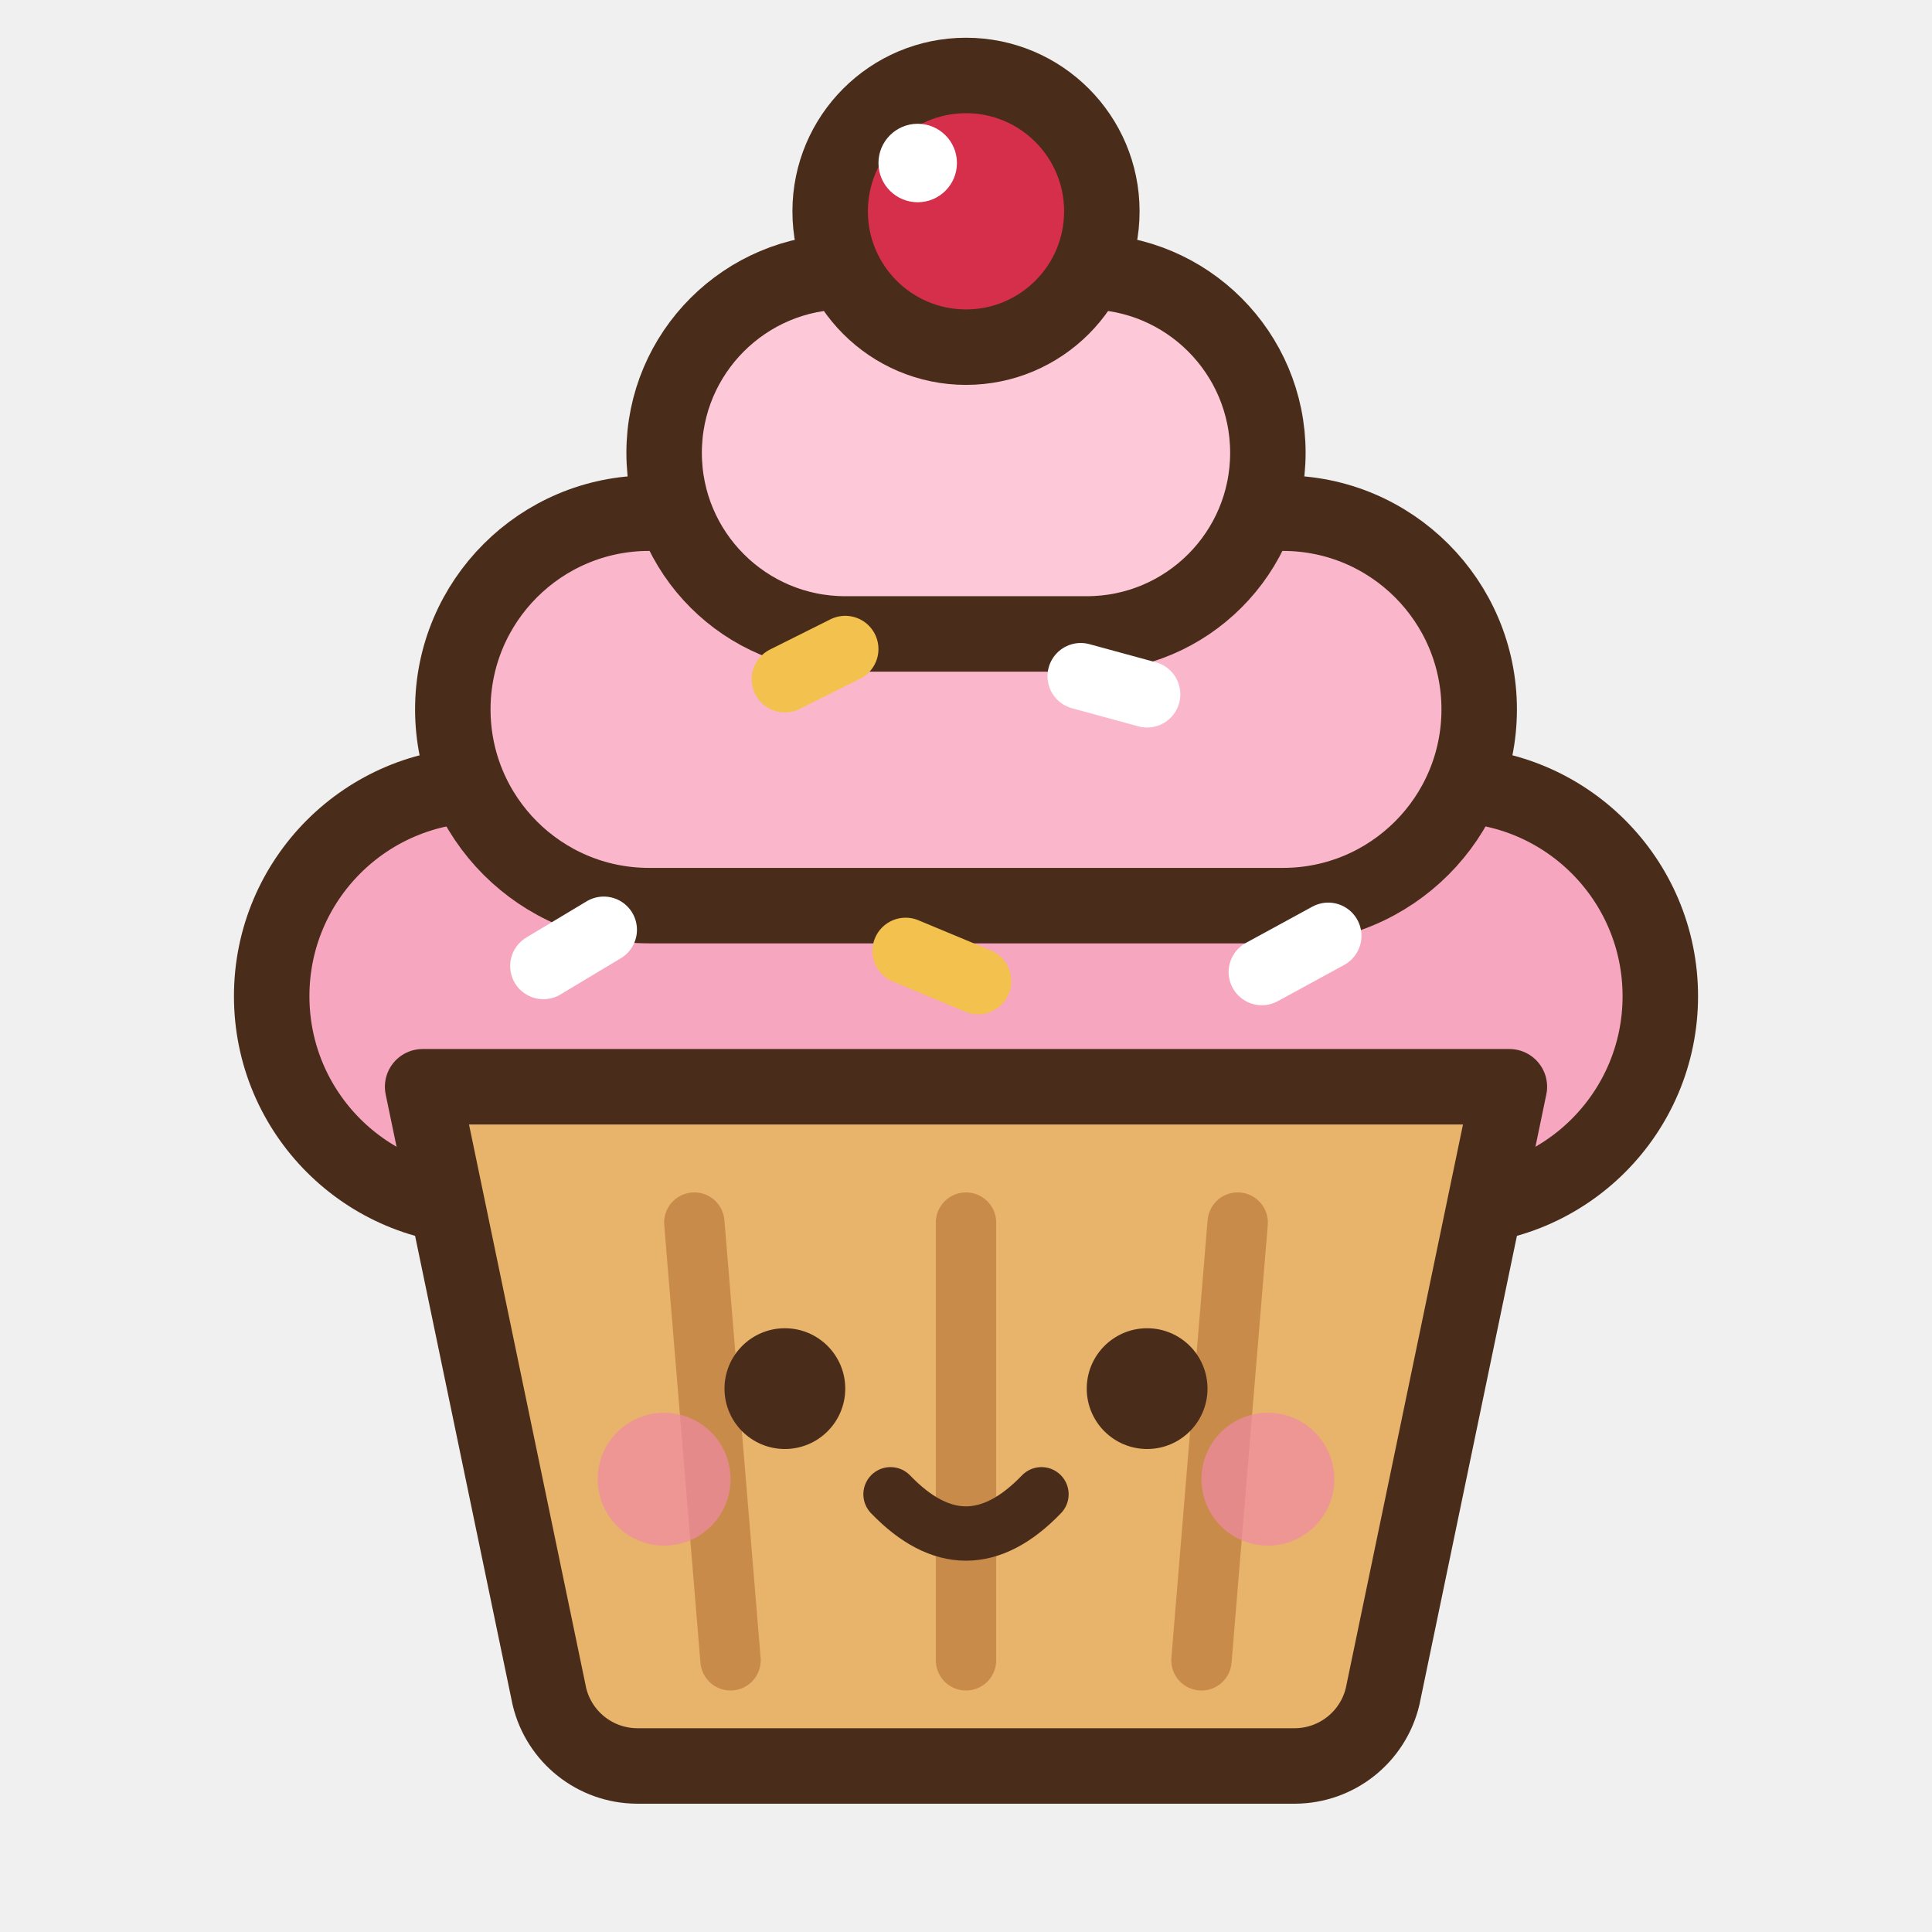
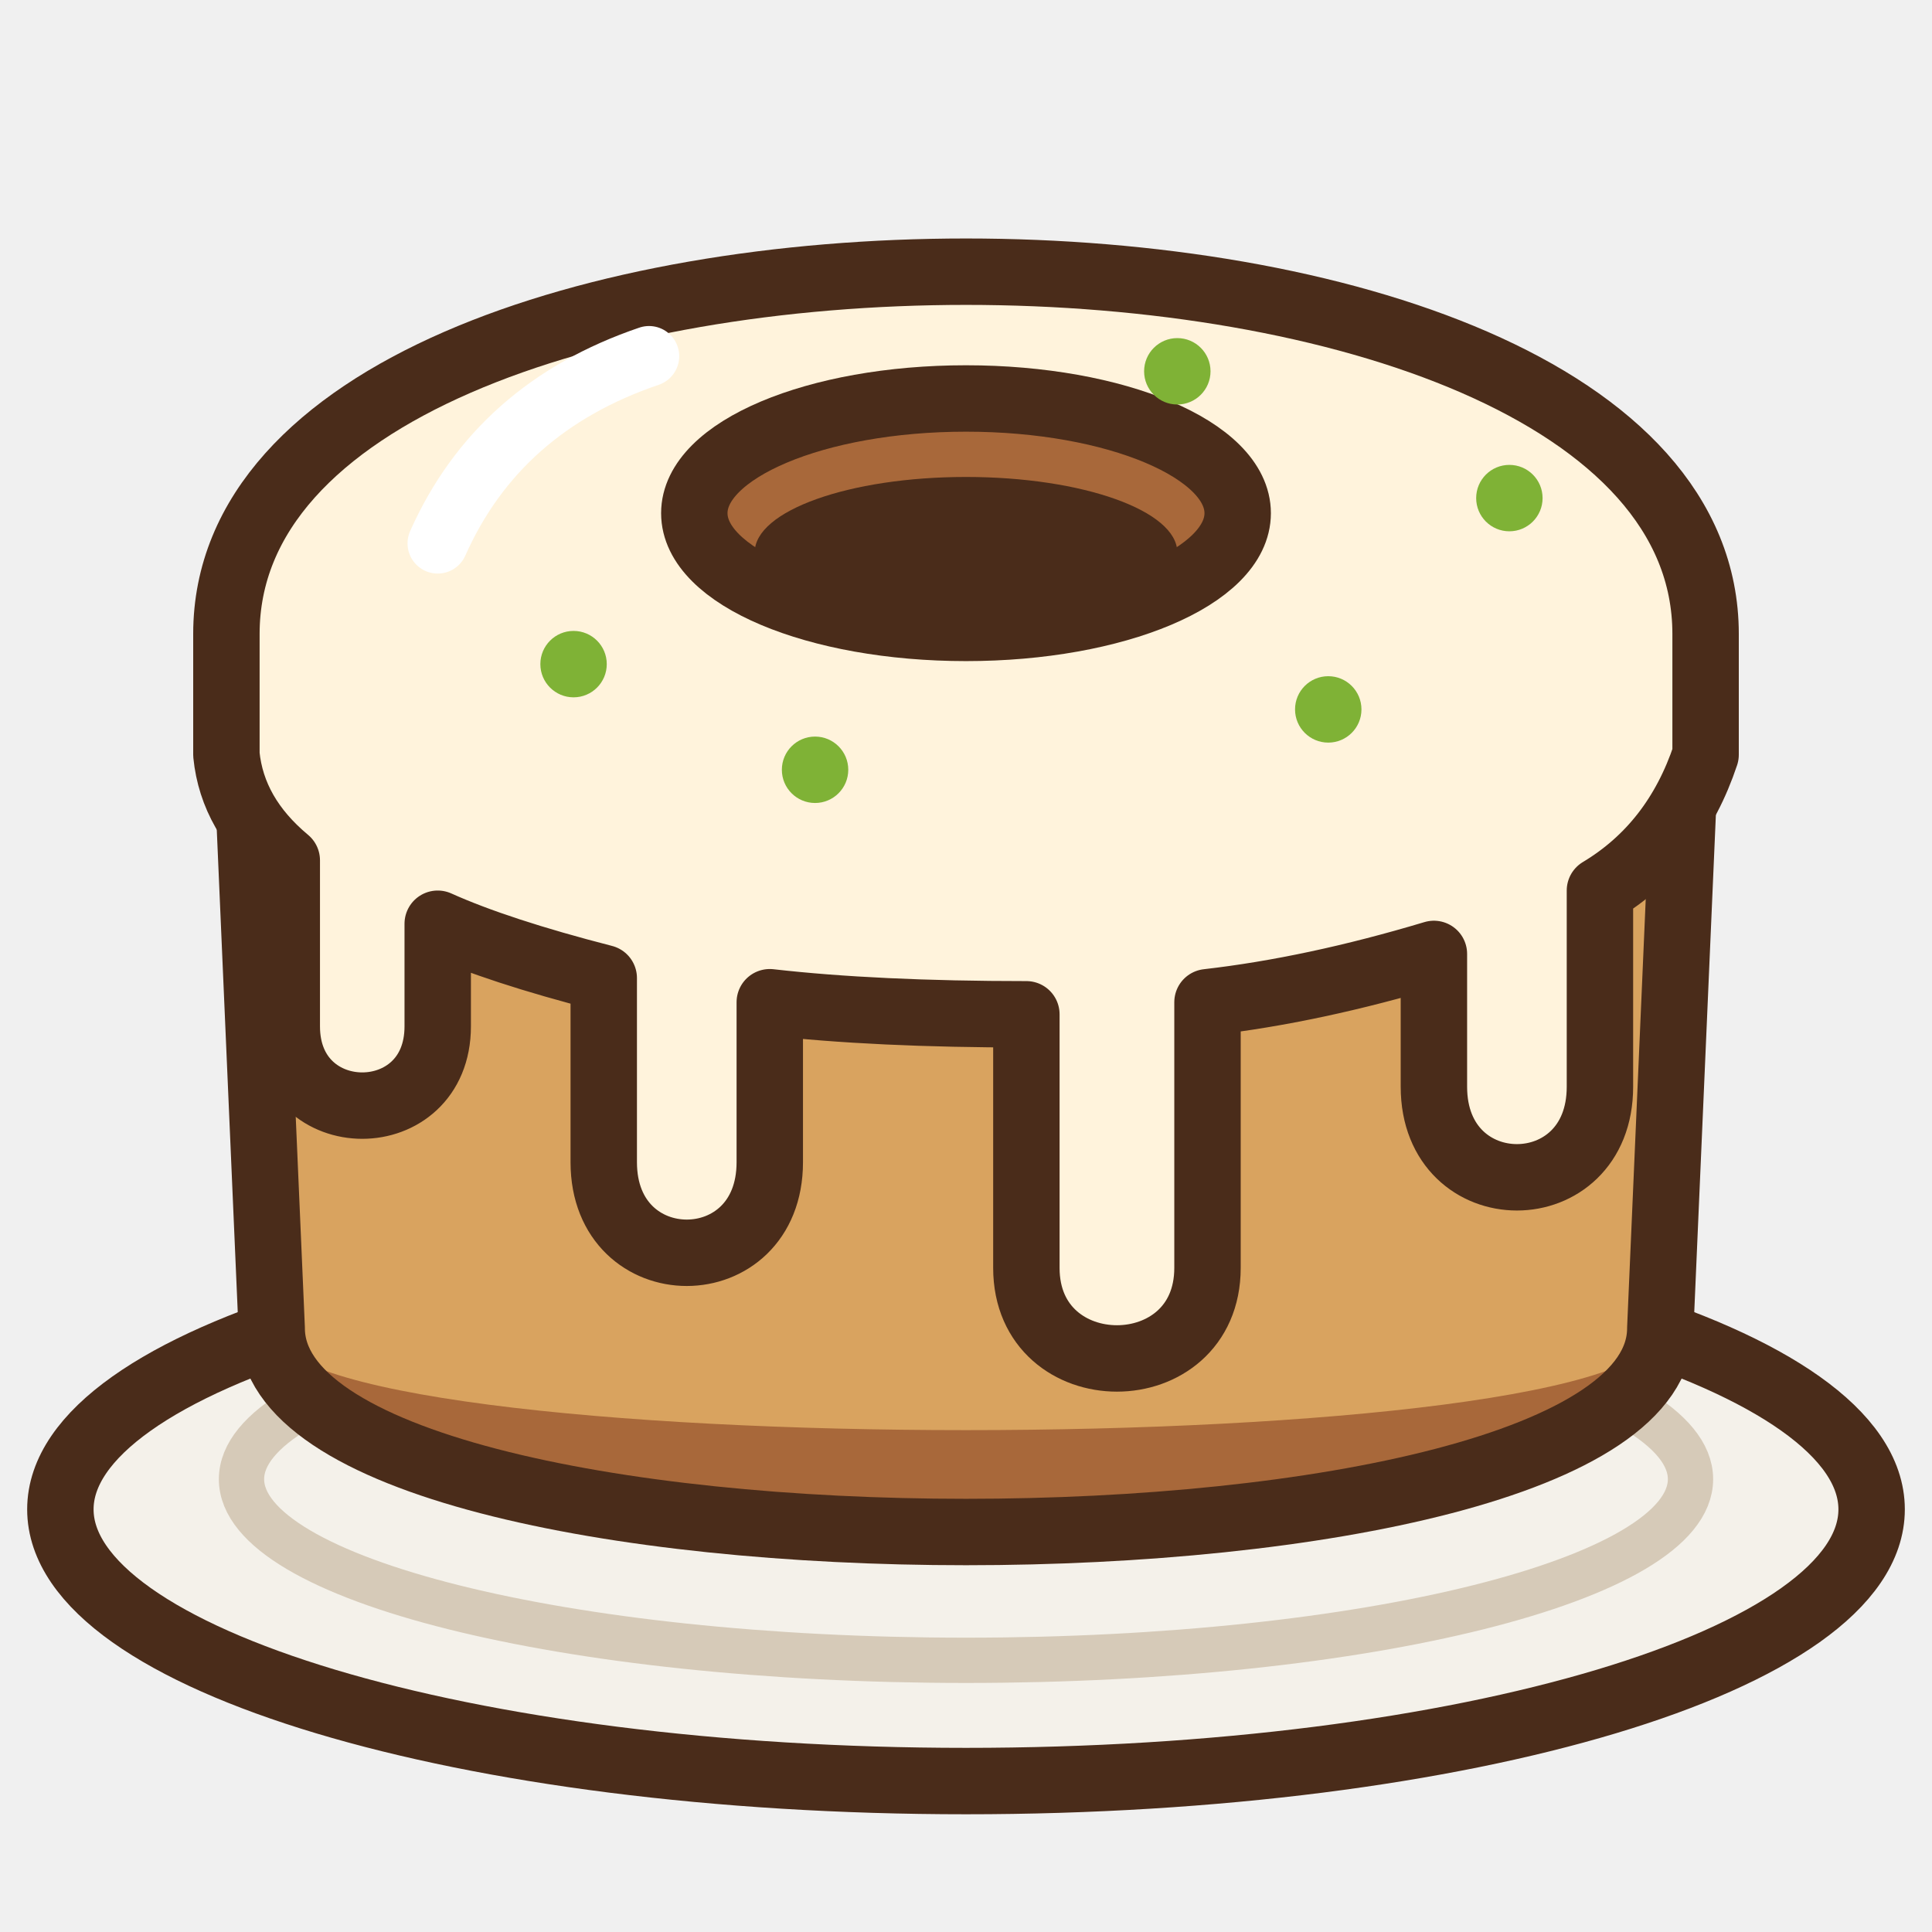
<svg xmlns="http://www.w3.org/2000/svg" viewBox="0 0 64 64">
-   <g stroke="#4a2c1a" stroke-width="2.5" stroke-linejoin="round" stroke-linecap="round">
-     <rect x="9" y="26" width="46" height="14" rx="7" fill="#f7a6bf" />
-     <rect x="15" y="17" width="34" height="13" rx="6.5" fill="#fab6ca" />
-     <rect x="22" y="9" width="20" height="12" rx="6" fill="#fdc9d8" />
-     <circle cx="32" cy="7" r="4.5" fill="#d62f4b" />
-     <path d="M14 36h36l-4.2 20.2a3 3 0 0 1-2.9 2.3H21.1a3 3 0 0 1-2.9-2.3z" fill="#e8b36a" />
+   <g stroke="#4a2c1a" stroke-width="2.2" stroke-linejoin="round" stroke-linecap="round">
+     <ellipse cx="32" cy="50" rx="30" ry="9" fill="#f4f1ea" />
+     <ellipse cx="32" cy="49" rx="24" ry="6" fill="none" stroke="#d6cab8" stroke-width="1.5" />
+     <path d="M8 21 L9 44 C9 53 55 53 55 44 L56 21 Z" fill="#d9a35f" stroke="none" />
+     <path d="M9 44 C9 53 55 53 55 44 C55 48.5 9 48.5 9 44 Z" fill="#a8683a" stroke="none" />
+     <path d="M8 21 L9 44 C9 53 55 53 55 44 L56 21" fill="none" />
+     <path d="M7.5 21 C7.5 5 56.5 5 56.5 21 L56.5 25 Q55.5 28 53 29.5 L53 36 C53 40 47.5 40 47.5 36 L47.5 31.6 Q43.5 32.8 40 33.2 L40 42 C40 46 34 46 34 42 L34 33.6 Q29 33.6 25.5 33.2 L25.5 38.5 C25.5 42.5 20 42.5 20 38.5 L20 32.4 Q16.5 31.5 14.5 30.6 L14.5 34 C14.5 37.5 9.5 37.5 9.5 34 L9.5 28.5 Q7.7 27 7.5 25 Z" fill="#fff3dc" />
+     <ellipse cx="32" cy="17" rx="9" ry="3.8" fill="#a8683a" />
+     <ellipse cx="32" cy="18.3" rx="7" ry="2.5" fill="#4a2c1a" stroke="none" />
+     <path d="M14.5 18 Q16.5 13.5 21.5 11.8" fill="none" stroke="#fff" stroke-width="2" />
  </g>
-   <g stroke="#c98b4a" stroke-width="2" stroke-linecap="round">
-     <path d="M23 40.5l1.2 14.5M32 40.5v14.5M41 40.5l-1.2 14.5" />
+   <g fill="#7fb236">
+     <circle cx="19" cy="22" r="1.1" />
+     <circle cx="44" cy="23.5" r="1.1" />
+     <circle cx="39" cy="12.3" r="1.1" />
+     <circle cx="27" cy="25.5" r="1.1" />
+     <circle cx="50" cy="16.5" r="1.1" />
  </g>
-   <g stroke-width="2.2" stroke-linecap="round">
-     <path d="M18 32l2-1.2" stroke="#fff" />
-     <path d="M30 31.5l2.4 1" stroke="#f2c14e" />
-     <path d="M44 31l-2.2 1.2" stroke="#fff" />
-     <path d="M26 22.5l2-1" stroke="#f2c14e" />
-     <path d="M38 23l-2.2-.6" stroke="#fff" />
-   </g>
-   <circle cx="30.4" cy="5.4" r="1.3" fill="#fff" />
-   <circle cx="26" cy="46" r="2" fill="#4a2c1a" />
-   <circle cx="38" cy="46" r="2" fill="#4a2c1a" />
-   <path d="M29.5 49.5q2.5 2.6 5 0" fill="none" stroke="#4a2c1a" stroke-width="1.8" stroke-linecap="round" />
-   <circle cx="22" cy="49" r="2.2" fill="#f08aa5" opacity=".7" />
-   <circle cx="42" cy="49" r="2.2" fill="#f08aa5" opacity=".7" />
</svg>
